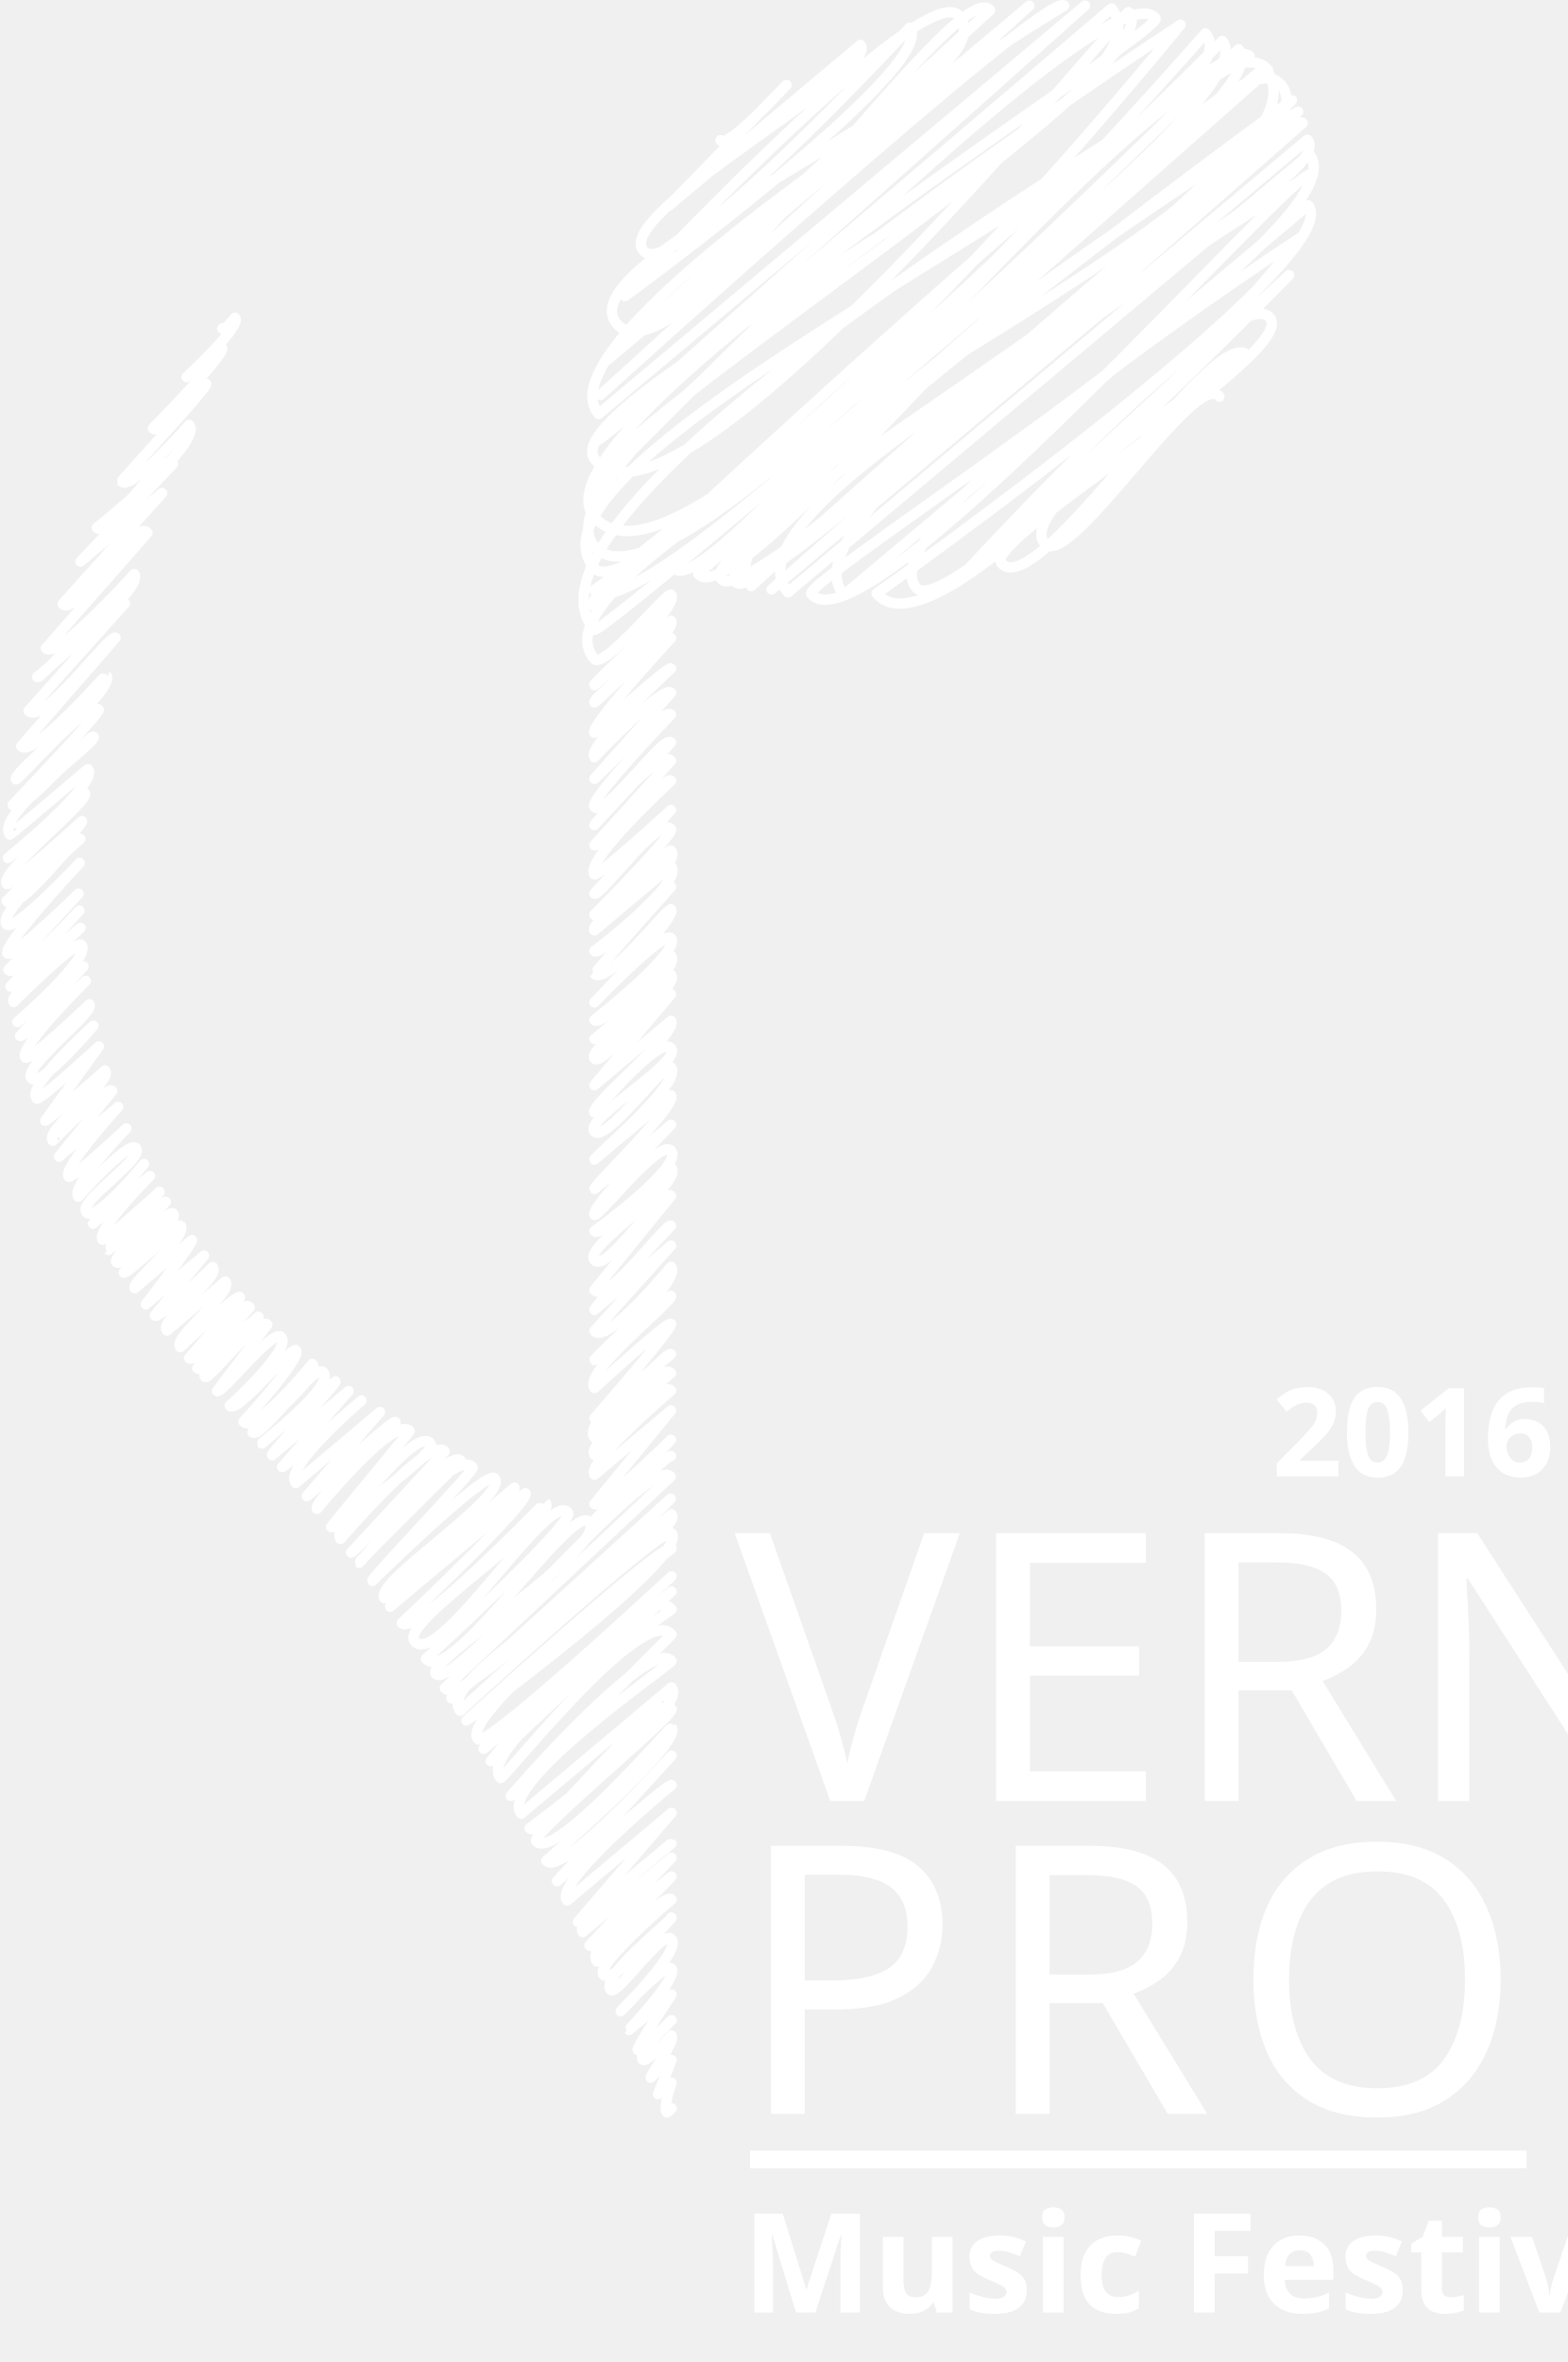
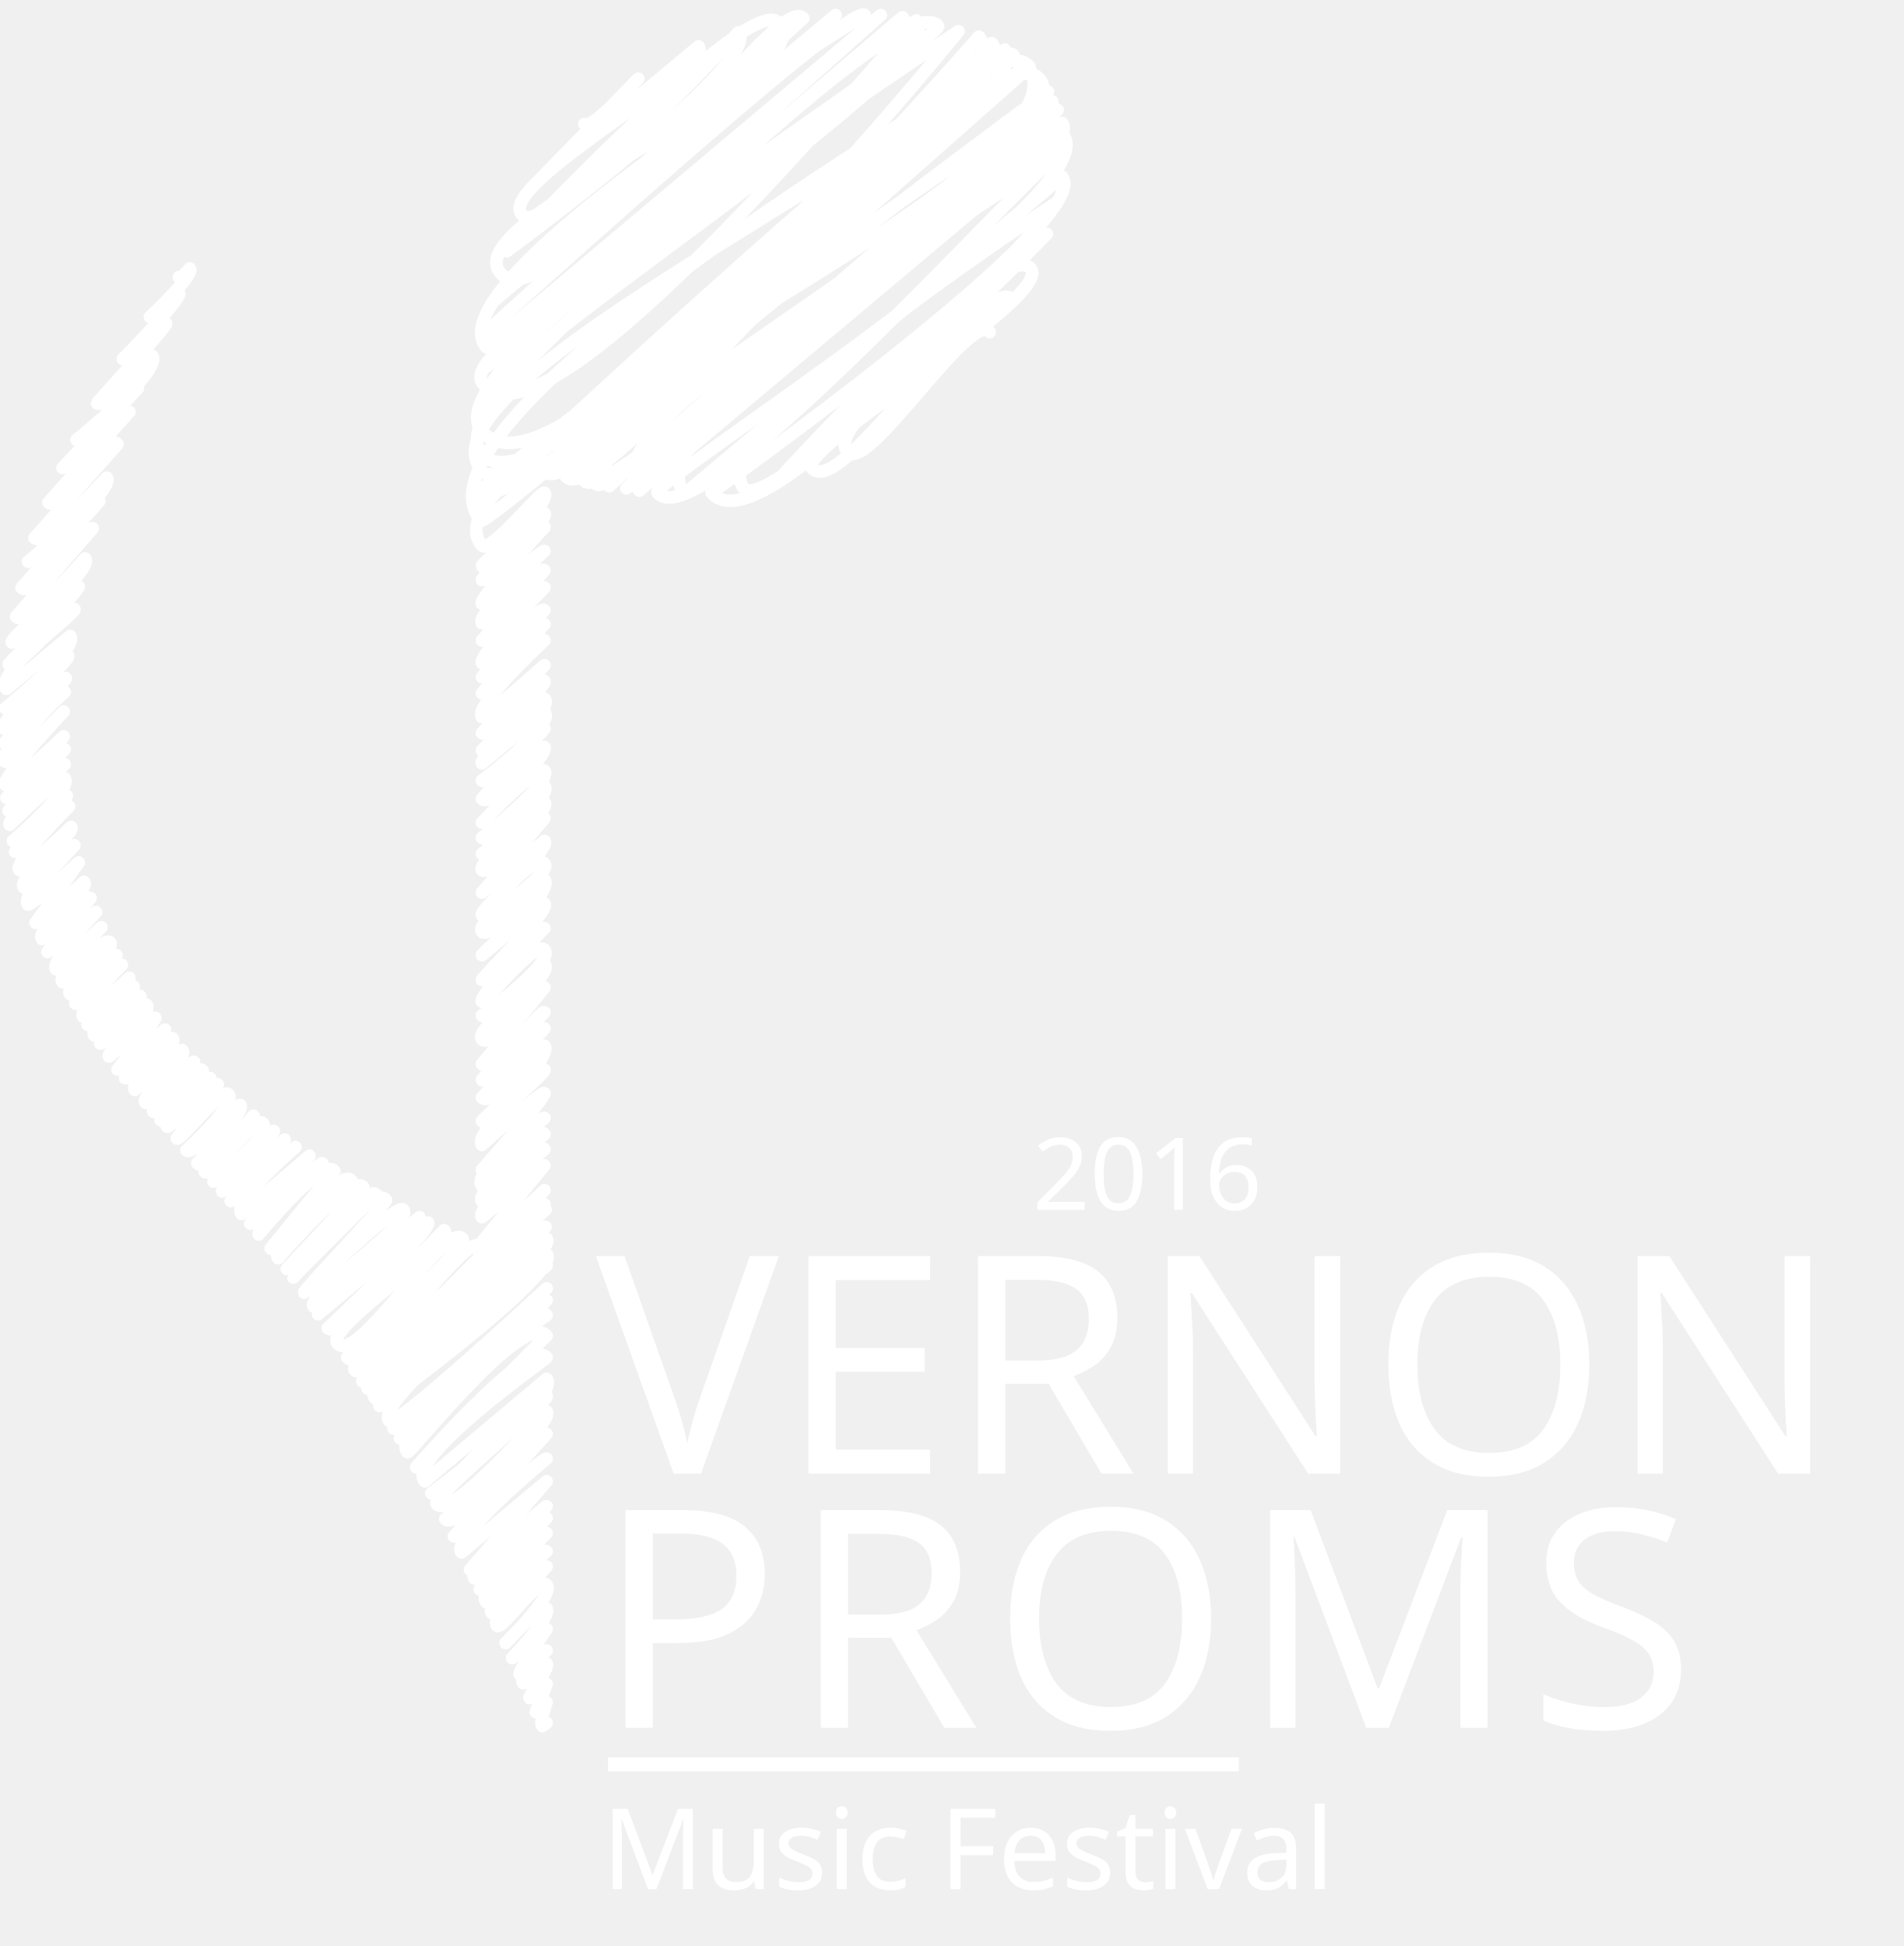
- <svg xmlns="http://www.w3.org/2000/svg" id="Шар_1" data-name="Шар 1" viewBox="0 0 176.6 266.09">
-   <defs>
-     <style>.cls-1,.cls-2{font-size:42.28px;font-family:League Gothic;}.cls-1,.cls-2,.cls-4,.cls-5,.cls-6{fill:#fff;}.cls-1{letter-spacing:2px;}.cls-3{fill:none;stroke:#fff;stroke-linecap:round;stroke-linejoin:round;stroke-width:1.17px;}.cls-4{font-size:15.6px;}.cls-4,.cls-5{font-family:Oswald;font-weight:700;}.cls-5{font-size:13.91px;}</style>
-   </defs>
-   <text class="cls-1" transform="translate(82.78 238.13)">PROMS</text>
-   <text class="cls-2" transform="translate(82.78 202.9)">VERNON</text>
-   <path class="cls-3" d="M2126.32,839.44c4.29,5.11,58.92-65.65,66.9-56.14L2129,840.06c5.11,6.1,58.59-63.54,65.67-55.11,8.24,9.82-67,51-63.05,55.71,3.67,4.37,64.29-53.95,64.29-53.95s-67.21,48.82-62.57,54.35c2.48,3,63.26-53.08,63.26-53.08s-69.76,43.76-61.62,53.45c0,0,60.22-54.44,62.14-52.15l-59.85,52.54,60.38-50.67c4.93,5.88-68.15,39.5-58.54,51l58.77-49.32c6.62,7.89-57.4,48-56.14,49.49,6.12,7.29,55-48.84,56.3-47.24,0,0-61.16,37.17-52.62,47.36l52.31-43.9c4.89,5.83-48.62,43.73-48.62,43.73,7.69,9.17,47.85-40.15,47.85-40.15s-49.53,32.17-43.37,39.52c3.54,4.21,42-35.24,42-35.24l-36.95,34s30.85-33.89,34.79-29.19c3.3,3.93-32.49,25-30.28,27.62,4.08,4.86,24.23-27.59,27.81-23.33,0,0-26.64,16.69-22.93,21.11,2.75,3.28,17-19.79,19.7-16.53" transform="translate(-2050.33 -775.41)" />
-   <path class="cls-3" d="M2131.52,791.21c0.83,1,7.43-6.23,7.43-6.23s-13.27,13.62-13.27,13.62l21.61-18.13c2.39,2.85-28,19-24.46,23.2,3.26,3.88,30-25.14,30-25.14,3.55,4.23-32.08,30.24-32.08,30.24s33.78-36.18,37.64-31.58c6.58,7.85-44.86,27.17-38.57,34.67,6.75,8,38.3-39.79,42.07-35.3l-43.07,39.35,47.49-39.85L2118,819.89s50.56-45.84,52.25-43.84c0,0-60.26,36.69-52.46,46l54.8-46-55.11,49.05c0.44,0.53,58.09-48.74,58.09-48.74,8.9,10.6-64,43.93-58.17,50.85,9.53,11.35,59.71-50.93,60.12-50.45,5.58,6.65-63.81,49.47-60.22,53.74,0,0,57.7-59.64,63.23-53.05,1.31,1.56-71.48,46.35-63.24,56.18,10.76,12.82,66.07-55.44,66.07-55.44s-74.6,48.6-66.07,58.76c9.06,10.8,68.87-57.78,68.87-57.78,7.92,9.43-79.95,47-68.87,60.24,5.16,6.15,70.78-59.39,70.78-59.39,6.28,7.48-70.78,61.86-70.78,61.86,5.33,6.35,72.61-60.93,72.61-60.93,6.23,7.43-75.93,58.82-72.61,62.78,0,0,70.24-66.28,73.85-62,0,0-86.14,50-73.85,64.63,0.73,0.87,75.53-63.37,75.53-63.37,12,14.28-86,54.19-75.52,66.65,1.05,1.25,8.29-7.66,8.64-7.25,1.15,1.37-8.86,9.94-8.64,10.2l8.64-7.25c0.94,1.12-9,8.77-8.64,9.2,0.13,0.15,8.1-7.88,8.64-7.25,0,0-9.24,10-8.64,10.67,0,0,8.35-7.59,8.64-7.25,0,0-9.59,8.86-8.64,10,0,0,7.81-8.23,8.64-7.25l-8.64,9.69c0.1,0.12,7.88-8.14,8.64-7.25,0,0-9.28,9.63-8.64,10.4,1.14,1.36,7.83-8.2,8.64-7.25l-8.63,9.3s7.35-8.78,8.63-7.25l-8.63,9.51c0.5,0.6,8-8,8.63-7.25,0,0-9.85,9.09-8.63,10.54,0.31,0.37,8.63-7.24,8.63-7.24l-8.63,9.4c0.51,0.61,7.26-8.89,8.63-7.24,0.43,0.52-8.63,9.64-8.63,9.64,0.81,1,8.35-7.58,8.63-7.24,1.57,1.87-9.47,8-8.63,9l8.63-7.24c1.58,1.88-8.63,9.57-8.63,9.57,0.73,0.87,8.09-7.89,8.63-7.24,0,0-8.66,9.74-8.63,9.78,1.3,1.56,8.34-7.59,8.63-7.24,0.74,0.89-8.63,10.48-8.63,10.48s7.86-8.17,8.63-7.24c1.24,1.48-8.63,9.23-8.63,9.23,0.8,1,8.63-7.24,8.63-7.24,1.3,1.55-8.63,9.38-8.63,9.38,0.17,0.2,8.63-7.24,8.63-7.24,1.25,1.49-9.59,8.28-8.63,9.43s7.69-8.37,8.63-7.24l-8.63,10.24,8.63-7.24c1,1.22-9.26,9.57-8.63,10.33,0,0,7.31-8.81,8.63-7.24s-9.84,7.93-8.63,9.37,8-7.93,8.63-7.24c1.44,1.72-8.79,10.21-8.63,10.41l8.63-7.24c0.86,1-8.86,10.28-8.63,10.56l8.63-7.24s-9.23,9.43-8.63,10.15c0.34,0.4,7.42-8.68,8.63-7.24,1.5,1.79-8.63,9.07-8.63,9.07,0.83,1,8.63-7.24,8.63-7.24,1.65,2-10,8.89-8.63,10.51s7.69-8.35,8.63-7.24l-8.63,10.61c1.43,1.7,8.18-7.77,8.63-7.24,0,0-8.81,9.25-8.63,9.47l8.63-7.24-8.63,9.63c1.36,1.62,8.63-7.24,8.63-7.24,1.35,1.61-8.82,10.28-8.62,10.51,0,0,8.48-7.41,8.62-7.24,0.41,0.49-10.07,8.66-8.62,10.39,0,0,8.3-7.63,8.62-7.24s-8.62,10.65-8.62,10.65c0.75,0.9,8.22-7.72,8.62-7.24,0.13,0.15-10.24,7.48-8.62,9.4,0,0,7.31-8.8,8.62-7.24,0,0-9.68,7.94-8.62,9.2,0,0,7.45-8.63,8.62-7.24,0,0-9.67,8.22-8.62,9.47l8.62-7.24-8.62,10.54c0.57,0.67,8.62-7.23,8.62-7.23l-8.62,9.06c0.4,0.48,8.33-7.58,8.62-7.23" transform="translate(-2050.33 -775.41)" />
-   <path class="cls-3" d="M2075.38,812.42c0.23,0.27,1.44-1.21,1.44-1.21,0.79,0.94-5.46,6.68-5.46,6.68s3.7-3.63,4-3.32c0.53,0.63-7.8,9.09-7.8,9.09,1,1.14,5.46-5.62,6-5,0.27,0.32-9.6,10.86-9.53,11,1,1.16,7.61-6.38,7.61-6.38,1.68,2-10.4,11.59-10.4,11.59,1.12,1.34,7.31-8.71,8.58-7.2l-10.42,11,9.2-7.72-11.2,12.49c1.41,1.68,8-9.86,9.55-8l-11.45,13c1.17,1.4,9.95-8.35,9.95-8.35,1.33,1.59-10.93,11.59-10.93,11.59,0.38,0.45,8.7-9.72,9.89-8.3l-10.86,12.1c1.53,1.82,9.27-8.85,9.8-8.22l-10.62,12.21c1.21,1.44,9.54-8.06,9.57-8,1.33,1.59-10.73,11.08-10.18,11.73,0.19,0.23,8.25-9.12,9.33-7.83,0.25,0.3-9.69,10.72-9.69,10.72,1.06,1.27,8.7-8.18,9.13-7.66s-11.23,8.84-9.45,11c0.05,0.06,8.79-7.37,8.79-7.37,1.35,1.61-9,10-9,10l8.67-7.28c0.64,0.76-9.8,9-8.79,10.23,0.28,0.34,8.46-7.1,8.46-7.1,0.29,0.34-8.49,9-8.49,9,1.33,1.59,7.84-7.52,8.3-7,0,0-9.45,8.27-8.31,9.63,0.82,1,8.23-6.91,8.23-6.91s-8.79,9.39-8.12,10.2c0.48,0.57,8-6.74,8-6.74l-7.9,8.59c0.89,1.06,8-6.69,8-6.69l-7.76,8.56s7.88-6.61,7.88-6.61-8.21,7.56-7.55,8.35c0,0,7.12-7.08,7.66-6.43,1.2,1.43-7.23,8.68-7.23,8.68s7.46-6.26,7.46-6.26l-7.15,7.84c0.27,0.32,7.41-6.21,7.41-6.21s-7.68,7.59-6.8,8.64c0.42,0.5,7.21-6,7.21-6,0.7,0.83-7.57,7.11-6.56,8.32s7-5.9,7-5.9-7.6,6.74-6.38,8.19c0.29,0.34,7-5.86,7-5.86l-6.05,8.37c0.12,0.14,6.75-5.66,6.75-5.66,1,1.25-6.94,6.65-5.89,7.91,0,0.06,6.13-6.3,6.7-5.62l-6,7.41,6.67-5.6s-6.36,6.94-5.58,7.87c0.29,0.35,6.5-5.45,6.5-5.45s-6.37,6.55-5.42,7.69c0,0,5.71-6.42,6.51-5.47,1,1.2-6.61,6-5.59,7.24s6.48-5.44,6.48-5.44l-5.73,6.71,6.4-5.37s-6.16,6.19-5.33,7.17c0.22,0.27,6.42-5.39,6.42-5.39s-5.79,6.49-5.75,6.54,6.17-5.75,6.45-5.41c0,0-6,6.34-5.6,6.76,0.91,1.08,5.73-6.26,6.45-5.41s-5.59,6.63-5.59,6.63c0.27,0.32,6.34-5.43,6.39-5.36,1,1.21-5.65,6.53-5.16,7.11l6.45-5.42c0.22,0.26-5.18,7.23-5.18,7.23l6.54-5.48-5.53,6.75c0.42,0.5,6.52-5.47,6.52-5.47,1,1.21-6.17,6-5.16,7.16l6.58-5.52c1,1.21-6,6.29-5.08,7.39,0,0,6.39-6,6.72-5.64,0.14,0.16-5.72,6.88-5.72,6.88,0.75,0.89,5.73-7,6.82-5.72l-5.9,6.85c0.74,0.88,6.89-5.79,6.89-5.79s-7,5.66-6,6.78c0.38,0.45,6.09-7,7-5.89l-5.66,7.47c0.43,0.51,6.33-7.15,7.24-6.07,1.19,1.41-5.81,7.73-5.81,7.73,0.84,1,7-6.76,7.46-6.26,0.72,0.86-5.91,8.06-5.91,8.06,1.23,1.47,7.76-6.51,7.76-6.51,1.18,1.4-6.75,7.7-6.75,7.7,0.8,1,7-8,8-6.73,1.33,1.58-7,7.9-6.95,8l8.31-7c0.2,0.24-7.38,8.06-7.15,8.32l8.61-7.23-7.48,8.56c0.15,0.17,8.94-7.5,8.94-7.5s-8.86,7.55-7.4,9.3l9.48-8-8.25,9.48c0.12,0.14,9.7-8.68,10-8.36,0,0-9.46,9.06-8.84,9.8,0,0,8.77-10.75,10.44-8.76l-8.86,10.77c0.83,1,9.38-11.57,11.2-9.4,1.09,1.3-11.62,9-10.13,10.77,0,0,10.11-11.81,11.74-9.85l-10.54,11.38c0.25,0.3,11.05-11.9,12.34-10.36,0,0-11.54,11.39-11.44,11.51s10.69-13.26,12.8-10.74c0.26,0.31-11.54,12.53-11.32,12.79,0,0,12.89-12.63,13.78-11.56,1.67,2-13.82,11.82-12.4,13.51L2108.3,943c0.66,0.78-14.26,13.06-14,13.41l15.23-12.78c0.72,0.86-13.93,14.62-13.93,14.62,1.44,1.71,16.15-13.62,16.19-13.58,1.65,2-16.58,13.43-14.74,15.63,2.7,3.22,15.08-17.13,17.28-14.5,0.92,1.09-16,16.48-16,16.48,2.79,3.32,16.46-17.69,18.37-15.42,2.36,2.81-18.49,15.68-17.28,17.12,1.93,2.3,24.08-25.08,26.48-22.22l-25.44,23.83c2.3,2.74,25.44-21.35,25.44-21.35l-24.71,22.48L2126,946c1.95,2.32-27.21,18.09-23.82,22.13,0,0,22.94-21,23.82-20,2.19,2.61-23.11,21.1-23.11,21.1S2125.2,949,2126,949.87c0,0-24.15,18.69-21.82,21.47C2105.08,972.46,2126,953,2126,953l-21.17,19.42L2126,954.7l-20.38,19.12s17-21.15,20.38-17.1c0,0-22.32,15.37-19.27,19,0.26,0.32,16.1-19.94,19.27-16.17l-18.11,18.17s15.65-18.12,18.11-15.19c0.18,0.21-19.74,13.87-16.94,17.2L2126,965.5c2.12,2.52-16,15.88-16,15.88,1.36,1.62,14.09-15.74,16-13.44,0.5,0.59-15.93,14.09-15.25,14.89,2,2.39,15.15-12.92,15.25-12.8,1.42,1.69-14.11,15-14.11,15,1.68,2,14.11-11.84,14.11-11.84l-12.9,14.14s12.59-11.19,12.9-10.82c0,0-13.44,11-11.76,13l11.76-9.87-10.55,12.28c0.2,0.24,10.47-8.94,10.55-8.85s-11.19,8.58-10,10l10-8.38-9.25,9.89c0.87,1,9.25-7.76,9.25-7.76s-10,7.62-8.38,9.57c0,0,7.64-7.9,8.38-7,0,0-8.63,7.34-7.68,8.48,1.11,1.32,7.68-6.44,7.68-6.44,0.19,0.22-8.13,6.63-6.85,8.16,0.65,0.77,5.86-6.92,6.85-5.74,1.14,1.36-5.73,8.14-5.73,8.14s5.08-5.58,5.73-4.81c0.82,1-4.83,6.88-4.8,6.92l4.8-4s-4,6-3.81,6.25S2126,1003,2126,1003s-3.9,3.67-3.25,4.44c0.4,0.47,3.25-2.73,3.25-2.73,0.5,0.59-2.49,4.61-2.35,4.77,0,0,2.13-2.23,2.35-2,0,0-1.52,3.84-1.52,3.84l1.52-1.28s-1,2.82-.53,3.34a1.68,1.68,0,0,0,.54-0.45" transform="translate(-2050.33 -775.41)" />
-   <text class="cls-4" transform="translate(83.59 260.51)">Music Festival</text>
-   <text class="cls-5" transform="translate(143.31 166.32)">2016</text>
-   <rect class="cls-6" x="84.51" y="242.28" width="87.5" height="2" />
+ <svg xmlns="http://www.w3.org/2000/svg" version="1.1" id="Шар_1" x="0px" y="0px" viewBox="0 0 176.6 180.5" style="enable-background:new 0 0 176.6 180.5;" xml:space="preserve">
+   <style type="text/css">
+ 	.st0{fill:#FFFFFF;}
+ 	.st1{font-family:'ArialMT';}
+ 	.st2{font-size:28.284px;}
+ 	.st3{letter-spacing:1;}
+ 	.st4{fill:none;stroke:#FFFFFF;stroke-width:1.17;stroke-linecap:round;stroke-linejoin:round;}
+ 	.st5{font-family:'Arial-BoldMT';}
+ 	.st6{font-size:10.436px;}
+ 	.st7{font-size:9.305px;}
+ </style>
+   <g>
+     <text transform="matrix(1 0 0 1 55.2689 160.2588)" class="st0 st1 st2 st3">PROMS</text>
+     <text transform="matrix(1 0 0 1 55.2689 136.6904)" class="st0 st1 st2">VERNON</text>
+     <path class="st4" d="M50.7,43.8c2.9,3.4,39.4-43.9,44.8-37.6l-43,38c3.4,4.1,39.2-42.5,43.9-36.9c5.5,6.6-44.8,34.1-42.2,37.3   c2.5,2.9,43-36.1,43-36.1s-45,32.7-41.9,36.4c1.7,2,42.3-35.5,42.3-35.5S51.1,38.6,56.5,45.1c0,0,40.3-36.4,41.6-34.9l-40,35.1   l40.4-33.9c3.3,3.9-45.6,26.4-39.2,34.1l39.3-33C103,17.9,60.2,44.7,61,45.7c4.1,4.9,36.8-32.7,37.7-31.6c0,0-40.9,24.9-35.2,31.7   l35-29.4C101.8,20.3,66,45.7,66,45.7c5.1,6.1,32-26.9,32-26.9S64.8,40.3,69,45.3c2.4,2.8,28.1-23.6,28.1-23.6L72.3,44.4   c0,0,20.6-22.7,23.3-19.5c2.2,2.6-21.7,16.7-20.3,18.5c2.7,3.3,16.2-18.5,18.6-15.6c0,0-17.8,11.2-15.3,14.1   c1.8,2.2,11.4-13.2,13.2-11.1" />
+     <path class="st4" d="M54.2,11.5c0.6,0.7,5-4.2,5-4.2l-8.9,9.1L64.8,4.3C66.4,6.2,46,17.1,48.4,19.9C50.6,22.5,68.5,3,68.5,3   C70.8,5.9,47,23.3,47,23.3S69.6-0.9,72.2,2.1c4.4,5.3-30,18.2-25.8,23.2C50.9,30.7,72-1.3,74.5,1.7L45.7,28L77.5,1.4L45.2,30.7   c0,0,33.8-30.7,35-29.3c0,0-40.3,24.5-35.1,30.8L81.7,1.4L44.8,34.2c0.3,0.4,38.9-32.6,38.9-32.6c6,7.1-42.8,29.4-38.9,34   C51.1,43.2,84.7,1.5,85,1.9c3.7,4.4-42.7,33.1-40.3,36c0,0,38.6-39.9,42.3-35.5c0.9,1-47.8,31-42.3,37.6   c7.2,8.6,44.2-37.1,44.2-37.1S39,35.3,44.7,42.1c6.1,7.2,46.1-38.7,46.1-38.7c5.3,6.3-53.5,31.4-46.1,40.3C48.1,47.9,92,4,92,4   c4.2,5-47.4,41.4-47.4,41.4c3.6,4.2,48.6-40.8,48.6-40.8c4.2,5-50.8,39.3-48.6,42c0,0,47-44.3,49.4-41.5c0,0-57.6,33.4-49.4,43.2   C45.2,49,95.2,6,95.2,6c8,9.6-57.5,36.3-50.5,44.6c0.7,0.8,5.5-5.1,5.8-4.9c0.8,0.9-5.9,6.6-5.8,6.8l5.8-4.9c0.6,0.7-6,5.9-5.8,6.2   c0.1,0.1,5.4-5.3,5.8-4.9c0,0-6.2,6.7-5.8,7.1c0,0,5.6-5.1,5.8-4.9c0,0-6.4,5.9-5.8,6.7c0,0,5.2-5.5,5.8-4.9l-5.8,6.5   c0.1,0.1,5.3-5.4,5.8-4.9c0,0-6.2,6.4-5.8,7c0.8,0.9,5.2-5.5,5.8-4.9l-5.8,6.2c0,0,4.9-5.9,5.8-4.9l-5.8,6.4   c0.3,0.4,5.4-5.4,5.8-4.9c0,0-6.6,6.1-5.8,7.1c0.2,0.2,5.8-4.8,5.8-4.8l-5.8,6.3c0.3,0.4,4.9-5.9,5.8-4.8c0.3,0.3-5.8,6.4-5.8,6.4   c0.5,0.7,5.6-5.1,5.8-4.8c1.1,1.3-6.3,5.4-5.8,6l5.8-4.8c1.1,1.3-5.8,6.4-5.8,6.4c0.5,0.6,5.4-5.3,5.8-4.8c0,0-5.8,6.5-5.8,6.5   c0.9,1,5.6-5.1,5.8-4.8c0.5,0.6-5.8,7-5.8,7s5.3-5.5,5.8-4.8c0.8,1-5.8,6.2-5.8,6.2c0.5,0.7,5.8-4.8,5.8-4.8c0.9,1-5.8,6.3-5.8,6.3   c0.1,0.1,5.8-4.8,5.8-4.8c0.8,1-6.4,5.5-5.8,6.3c0.6,0.8,5.1-5.6,5.8-4.8l-5.8,6.9l5.8-4.8c0.7,0.8-6.2,6.4-5.8,6.9   c0,0,4.9-5.9,5.8-4.8c0.9,1.1-6.6,5.3-5.8,6.3s5.4-5.3,5.8-4.8c1,1.2-5.9,6.8-5.8,7l5.8-4.8c0.6,0.7-5.9,6.9-5.8,7.1l5.8-4.8   c0,0-6.2,6.3-5.8,6.8c0.2,0.3,5-5.8,5.8-4.8c1,1.2-5.8,6.1-5.8,6.1c0.6,0.7,5.8-4.8,5.8-4.8c1.1,1.3-6.7,5.9-5.8,7   c0.9,1.1,5.1-5.6,5.8-4.8l-5.8,7.1c1,1.1,5.5-5.2,5.8-4.8c0,0-5.9,6.2-5.8,6.3l5.8-4.8l-5.8,6.4c0.9,1.1,5.8-4.8,5.8-4.8   c0.9,1.1-5.9,6.9-5.8,7c0,0,5.7-5,5.8-4.8c0.3,0.3-6.7,5.8-5.8,7c0,0,5.6-5.1,5.8-4.8s-5.8,7.1-5.8,7.1c0.5,0.6,5.5-5.2,5.8-4.8   c0.1,0.1-6.9,5-5.8,6.3c0,0,4.9-5.9,5.8-4.8c0,0-6.5,5.3-5.8,6.2c0,0,5-5.8,5.8-4.8c0,0-6.5,5.5-5.8,6.3l5.8-4.8l-5.8,7.1   c0.4,0.4,5.8-4.8,5.8-4.8l-5.8,6.1c0.3,0.3,5.6-5.1,5.8-4.8" />
+     <path class="st4" d="M16.6,25.7c0.2,0.2,1-0.8,1-0.8c0.5,0.6-3.7,4.5-3.7,4.5s2.5-2.4,2.7-2.2c0.4,0.4-5.2,6.1-5.2,6.1   c0.7,0.8,3.7-3.8,4-3.3c0.2,0.2-6.4,7.3-6.4,7.4C9.7,38,14.1,33,14.1,33c1.1,1.3-7,7.8-7,7.8c0.7,0.9,4.9-5.8,5.7-4.8l-7,7.4   l6.2-5.2l-7.5,8.4c0.9,1.1,5.4-6.6,6.4-5.4l-7.7,8.7c0.8,0.9,6.7-5.6,6.7-5.6c0.9,1.1-7.3,7.8-7.3,7.8c0.3,0.3,5.8-6.5,6.6-5.6   L2,54.5c1,1.2,6.2-5.9,6.6-5.5l-7.1,8.2c0.8,1,6.4-5.4,6.4-5.4c0.9,1.1-7.2,7.4-6.8,7.8c0.1,0.2,5.5-6.1,6.2-5.2   c0.2,0.2-6.5,7.2-6.5,7.2c0.7,0.8,5.8-5.5,6.1-5.1c0.3,0.3-7.5,5.9-6.3,7.4c0,0,5.9-4.9,5.9-4.9c0.9,1.1-6,6.7-6,6.7l5.8-4.9   c0.4,0.5-6.6,6-5.9,6.8c0.2,0.2,5.7-4.7,5.7-4.7c0.2,0.2-5.7,6-5.7,6c0.9,1.1,5.2-5,5.6-4.7c0,0-6.3,5.5-5.6,6.4   C0.9,71.3,5.9,66,5.9,66S0,72.3,0.5,72.8c0.3,0.4,5.4-4.5,5.4-4.5l-5.3,5.7c0.6,0.7,5.4-4.5,5.4-4.5l-5.2,5.7L6,70.9   c0,0-5.5,5.1-5.1,5.6c0,0,4.8-4.7,5.1-4.3c0.8,1-4.8,5.8-4.8,5.8l5-4.2L1.4,79c0.2,0.2,5-4.2,5-4.2S1.2,80,1.8,80.7   c0.3,0.3,4.8-4,4.8-4c0.5,0.6-5.1,4.8-4.4,5.6c0.7,0.8,4.7-3.9,4.7-3.9s-5.1,4.5-4.3,5.5c0.2,0.2,4.7-3.9,4.7-3.9l-4,5.6   c0.1,0.1,4.5-3.8,4.5-3.8c0.7,0.8-4.6,4.4-3.9,5.3c0,0,4.1-4.2,4.5-3.8l-4,5l4.5-3.7c0,0-4.3,4.6-3.7,5.3C5.3,89.9,9.4,86,9.4,86   s-4.3,4.4-3.6,5.1c0,0,3.8-4.3,4.4-3.7c0.7,0.8-4.4,4-3.7,4.8s4.3-3.6,4.3-3.6l-3.8,4.5l4.3-3.6c0,0-4.1,4.1-3.6,4.8   c0.1,0.2,4.3-3.6,4.3-3.6S8,95.1,8.1,95.1s4.1-3.8,4.3-3.6c0,0-4,4.2-3.7,4.5c0.6,0.7,3.8-4.2,4.3-3.6c0.5,0.6-3.7,4.4-3.7,4.4   c0.2,0.2,4.2-3.6,4.3-3.6c0.7,0.8-3.8,4.4-3.5,4.8l4.3-3.6c0.1,0.2-3.5,4.8-3.5,4.8l4.4-3.7l-3.7,4.5c0.3,0.3,4.4-3.7,4.4-3.7   c0.7,0.8-4.1,4-3.5,4.8l4.4-3.7c0.7,0.8-4,4.2-3.4,4.9c0,0,4.3-4,4.5-3.8c0.1,0.1-3.8,4.6-3.8,4.6c0.5,0.6,3.8-4.7,4.6-3.8   l-3.9,4.6c0.5,0.6,4.6-3.9,4.6-3.9s-4.7,3.8-4,4.5c0.3,0.3,4.1-4.7,4.7-3.9l-3.8,5c0.3,0.3,4.2-4.8,4.8-4.1   c0.8,0.9-3.9,5.2-3.9,5.2c0.6,0.7,4.7-4.5,5-4.2c0.5,0.6-4,5.4-4,5.4c0.8,1,5.2-4.4,5.2-4.4c0.8,0.9-4.5,5.2-4.5,5.2   c0.5,0.7,4.7-5.4,5.4-4.5c0.9,1.1-4.7,5.3-4.6,5.4l5.6-4.7c0.1,0.2-4.9,5.4-4.8,5.6l5.8-4.8l-5,5.7c0.1,0.1,6-5,6-5s-5.9,5.1-5,6.2   l6.3-5.4l-5.5,6.3c0.1,0.1,6.5-5.8,6.7-5.6c0,0-6.3,6.1-5.9,6.6c0,0,5.9-7.2,7-5.9l-5.9,7.2c0.6,0.7,6.3-7.7,7.5-6.3   c0.7,0.9-7.8,6-6.8,7.2c0,0,6.8-7.9,7.9-6.6l-7.1,7.6c0.2,0.2,7.4-8,8.3-6.9c0,0-7.7,7.6-7.7,7.7c0.1,0.1,7.2-8.9,8.6-7.2   c0.2,0.2-7.7,8.4-7.6,8.6c0,0,8.6-8.4,9.2-7.7c1.1,1.3-9.2,7.9-8.3,9l9.8-8.3c0.4,0.5-9.5,8.7-9.4,9l10.2-8.5   c0.5,0.6-9.3,9.8-9.3,9.8c1,1.1,10.8-9.1,10.8-9.1c1.1,1.3-11.1,9-9.9,10.5c1.8,2.2,10.1-11.5,11.6-9.7c0.6,0.7-10.7,11-10.7,11   c1.9,2.2,11-11.8,12.3-10.3c1.6,1.9-12.4,10.5-11.6,11.5c1.3,1.5,16.1-16.8,17.7-14.9l-17,15.9c1.5,1.8,17-14.3,17-14.3l-16.5,15   l16.6-13.9c1.3,1.6-18.2,12.1-15.9,14.8c0,0,15.3-14,15.9-13.4c1.5,1.7-15.5,14.1-15.5,14.1s14.9-13.5,15.5-13   c0,0-16.2,12.5-14.6,14.4c0.6,0.7,14.6-12.3,14.6-12.3l-14.2,13l14.2-11.9l-13.6,12.8c0,0,11.4-14.1,13.6-11.4   c0,0-14.9,10.3-12.9,12.7c0.2,0.2,10.8-13.3,12.9-10.8l-12.1,12.2c0,0,10.5-12.1,12.1-10.2c0.1,0.1-13.2,9.3-11.3,11.5l11.3-9.5   c1.4,1.7-10.7,10.6-10.7,10.6c0.9,1.1,9.4-10.5,10.7-9c0.3,0.4-10.7,9.4-10.2,10c1.3,1.6,10.1-8.6,10.2-8.6c0.9,1.1-9.4,10-9.4,10   c1.1,1.3,9.4-7.9,9.4-7.9l-8.6,9.5c0,0,8.4-7.5,8.6-7.2c0,0-9,7.4-7.9,8.7l7.9-6.6l-7.1,8.2c0.1,0.2,7-6,7.1-5.9s-7.5,5.7-6.7,6.7   l6.7-5.6l-6.2,6.6c0.6,0.7,6.2-5.2,6.2-5.2s-6.7,5.1-5.6,6.4c0,0,5.1-5.3,5.6-4.7c0,0-5.8,4.9-5.1,5.7c0.7,0.9,5.1-4.3,5.1-4.3   c0.1,0.1-5.4,4.4-4.6,5.5c0.4,0.5,3.9-4.6,4.6-3.8c0.8,0.9-3.8,5.4-3.8,5.4s3.4-3.7,3.8-3.2c0.5,0.7-3.2,4.6-3.2,4.6l3.2-2.7   c0,0-2.7,4-2.5,4.2c0.1,0.2,2.5-2.2,2.5-2.2s-2.6,2.5-2.2,3c0.3,0.3,2.2-1.8,2.2-1.8c0.3,0.4-1.7,3.1-1.6,3.2c0,0,1.4-1.5,1.6-1.3   l-1,2.6l1-0.9c0,0-0.7,1.9-0.4,2.2c0.1-0.1,0.3-0.2,0.4-0.3" />
+     <text transform="matrix(1 0 0 1 55.8109 175.2305)" class="st0 st5 st6">Music Festival</text>
+     <text transform="matrix(1 0 0 1 95.762 112.2197)" class="st0 st5 st7">2016</text>
+     <rect x="56.4" y="163" class="st0" width="58.5" height="1.3" />
+   </g>
</svg>
